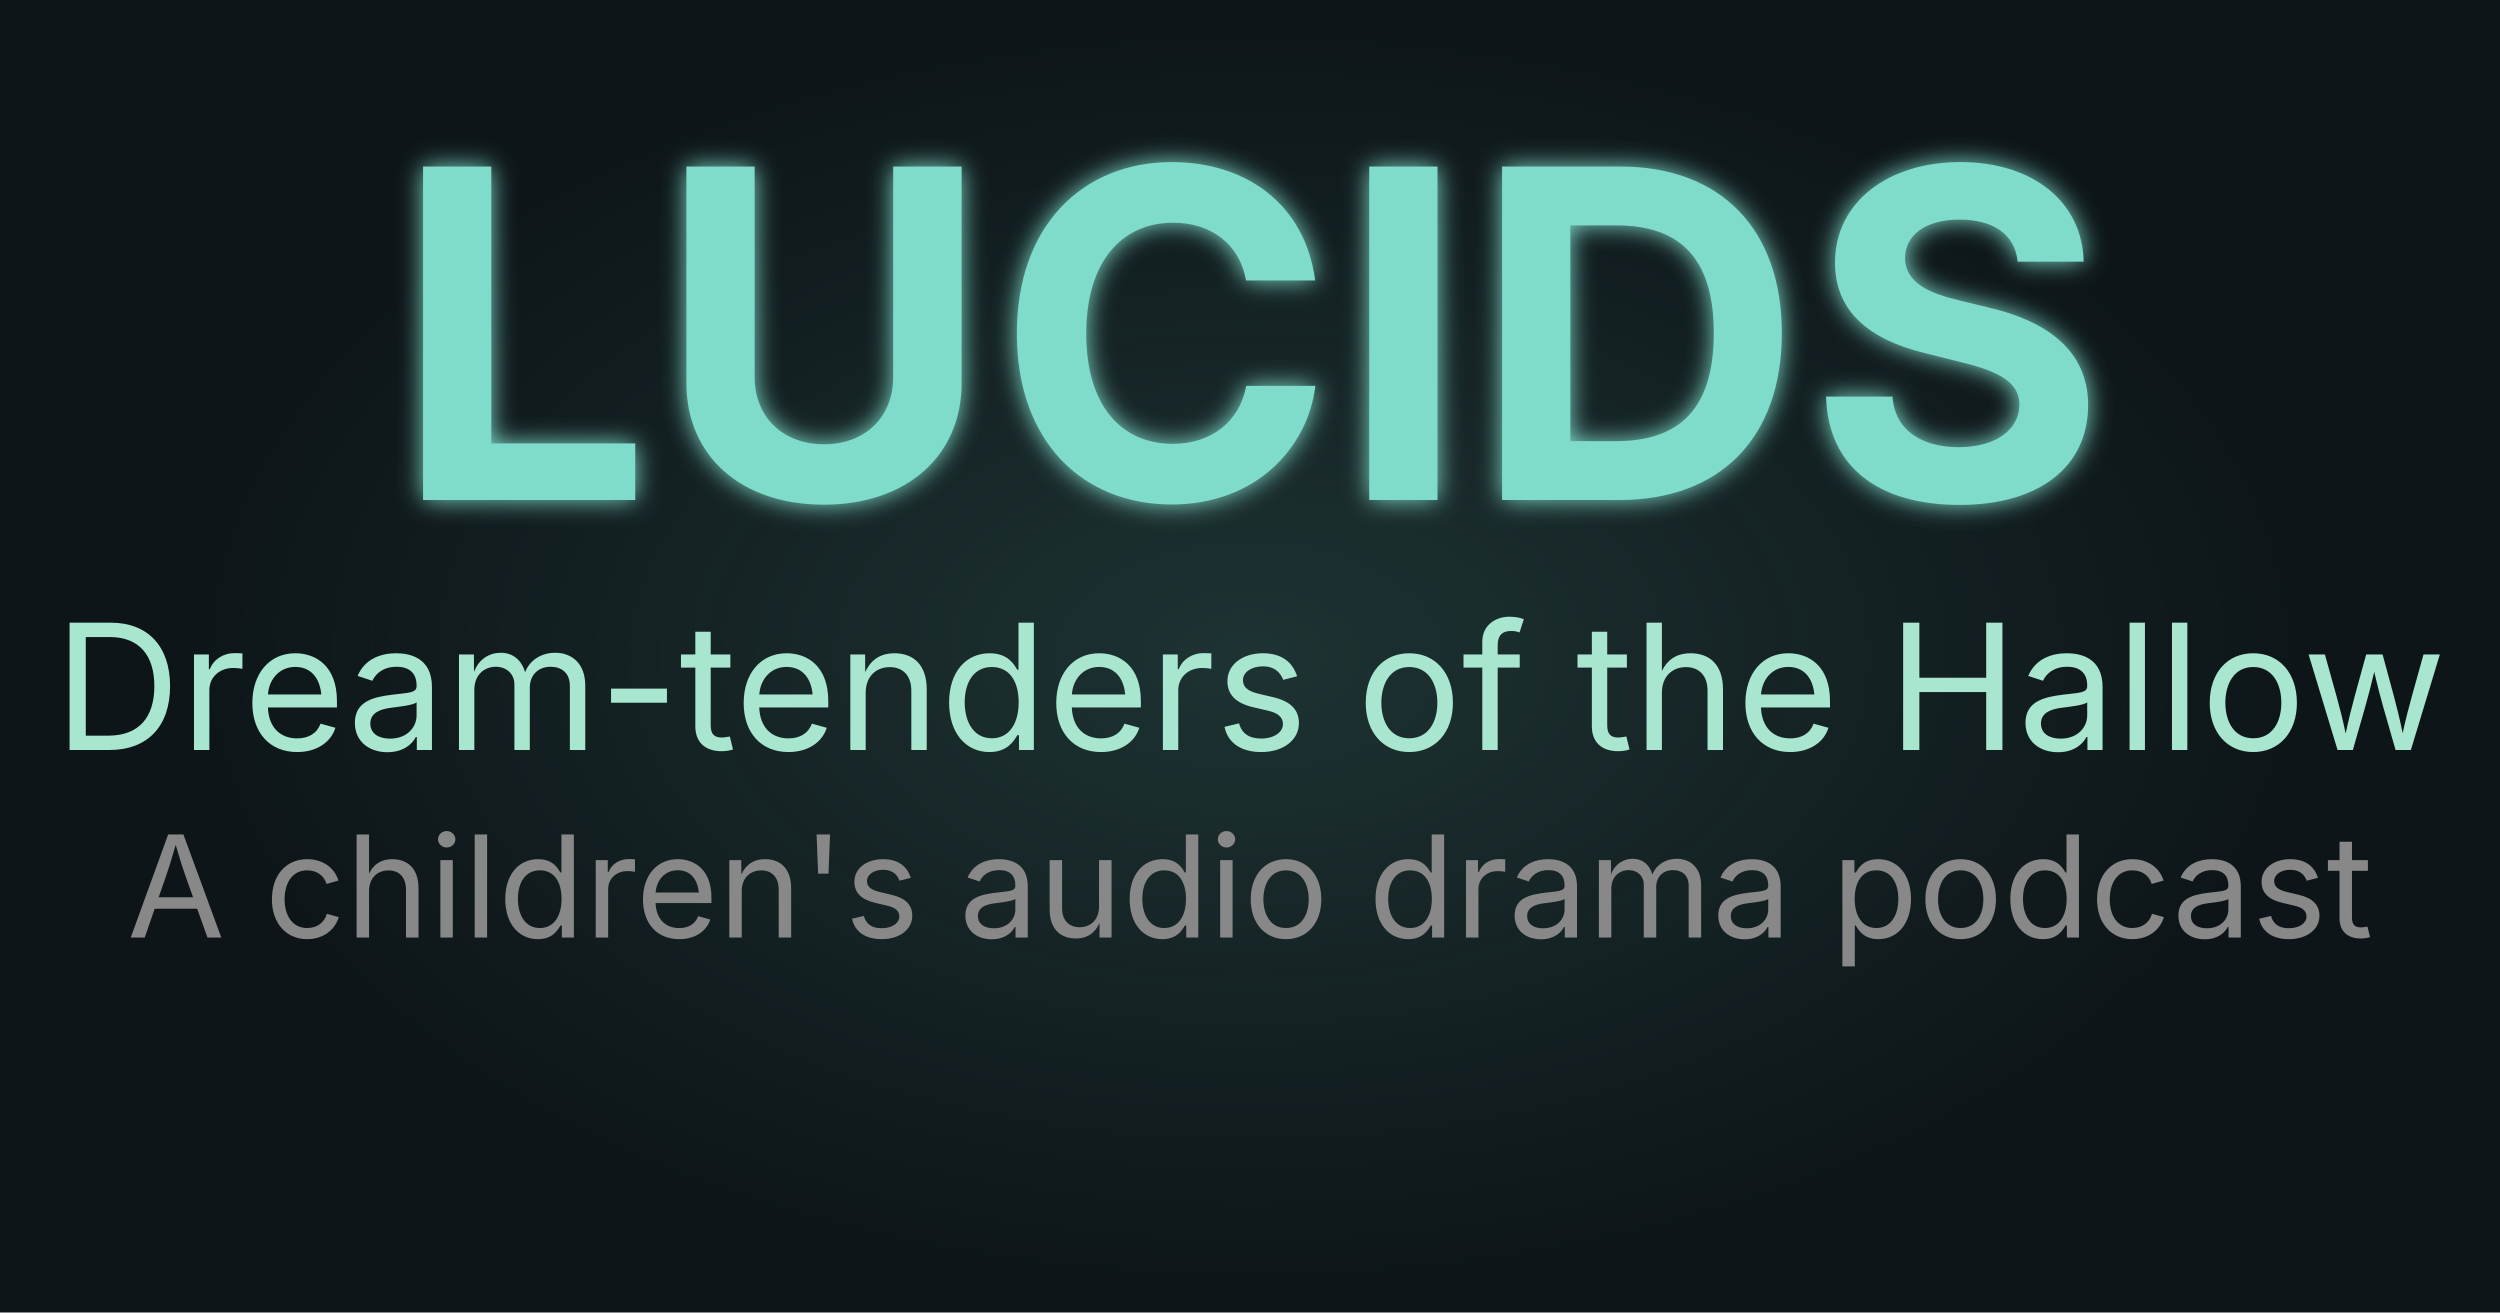
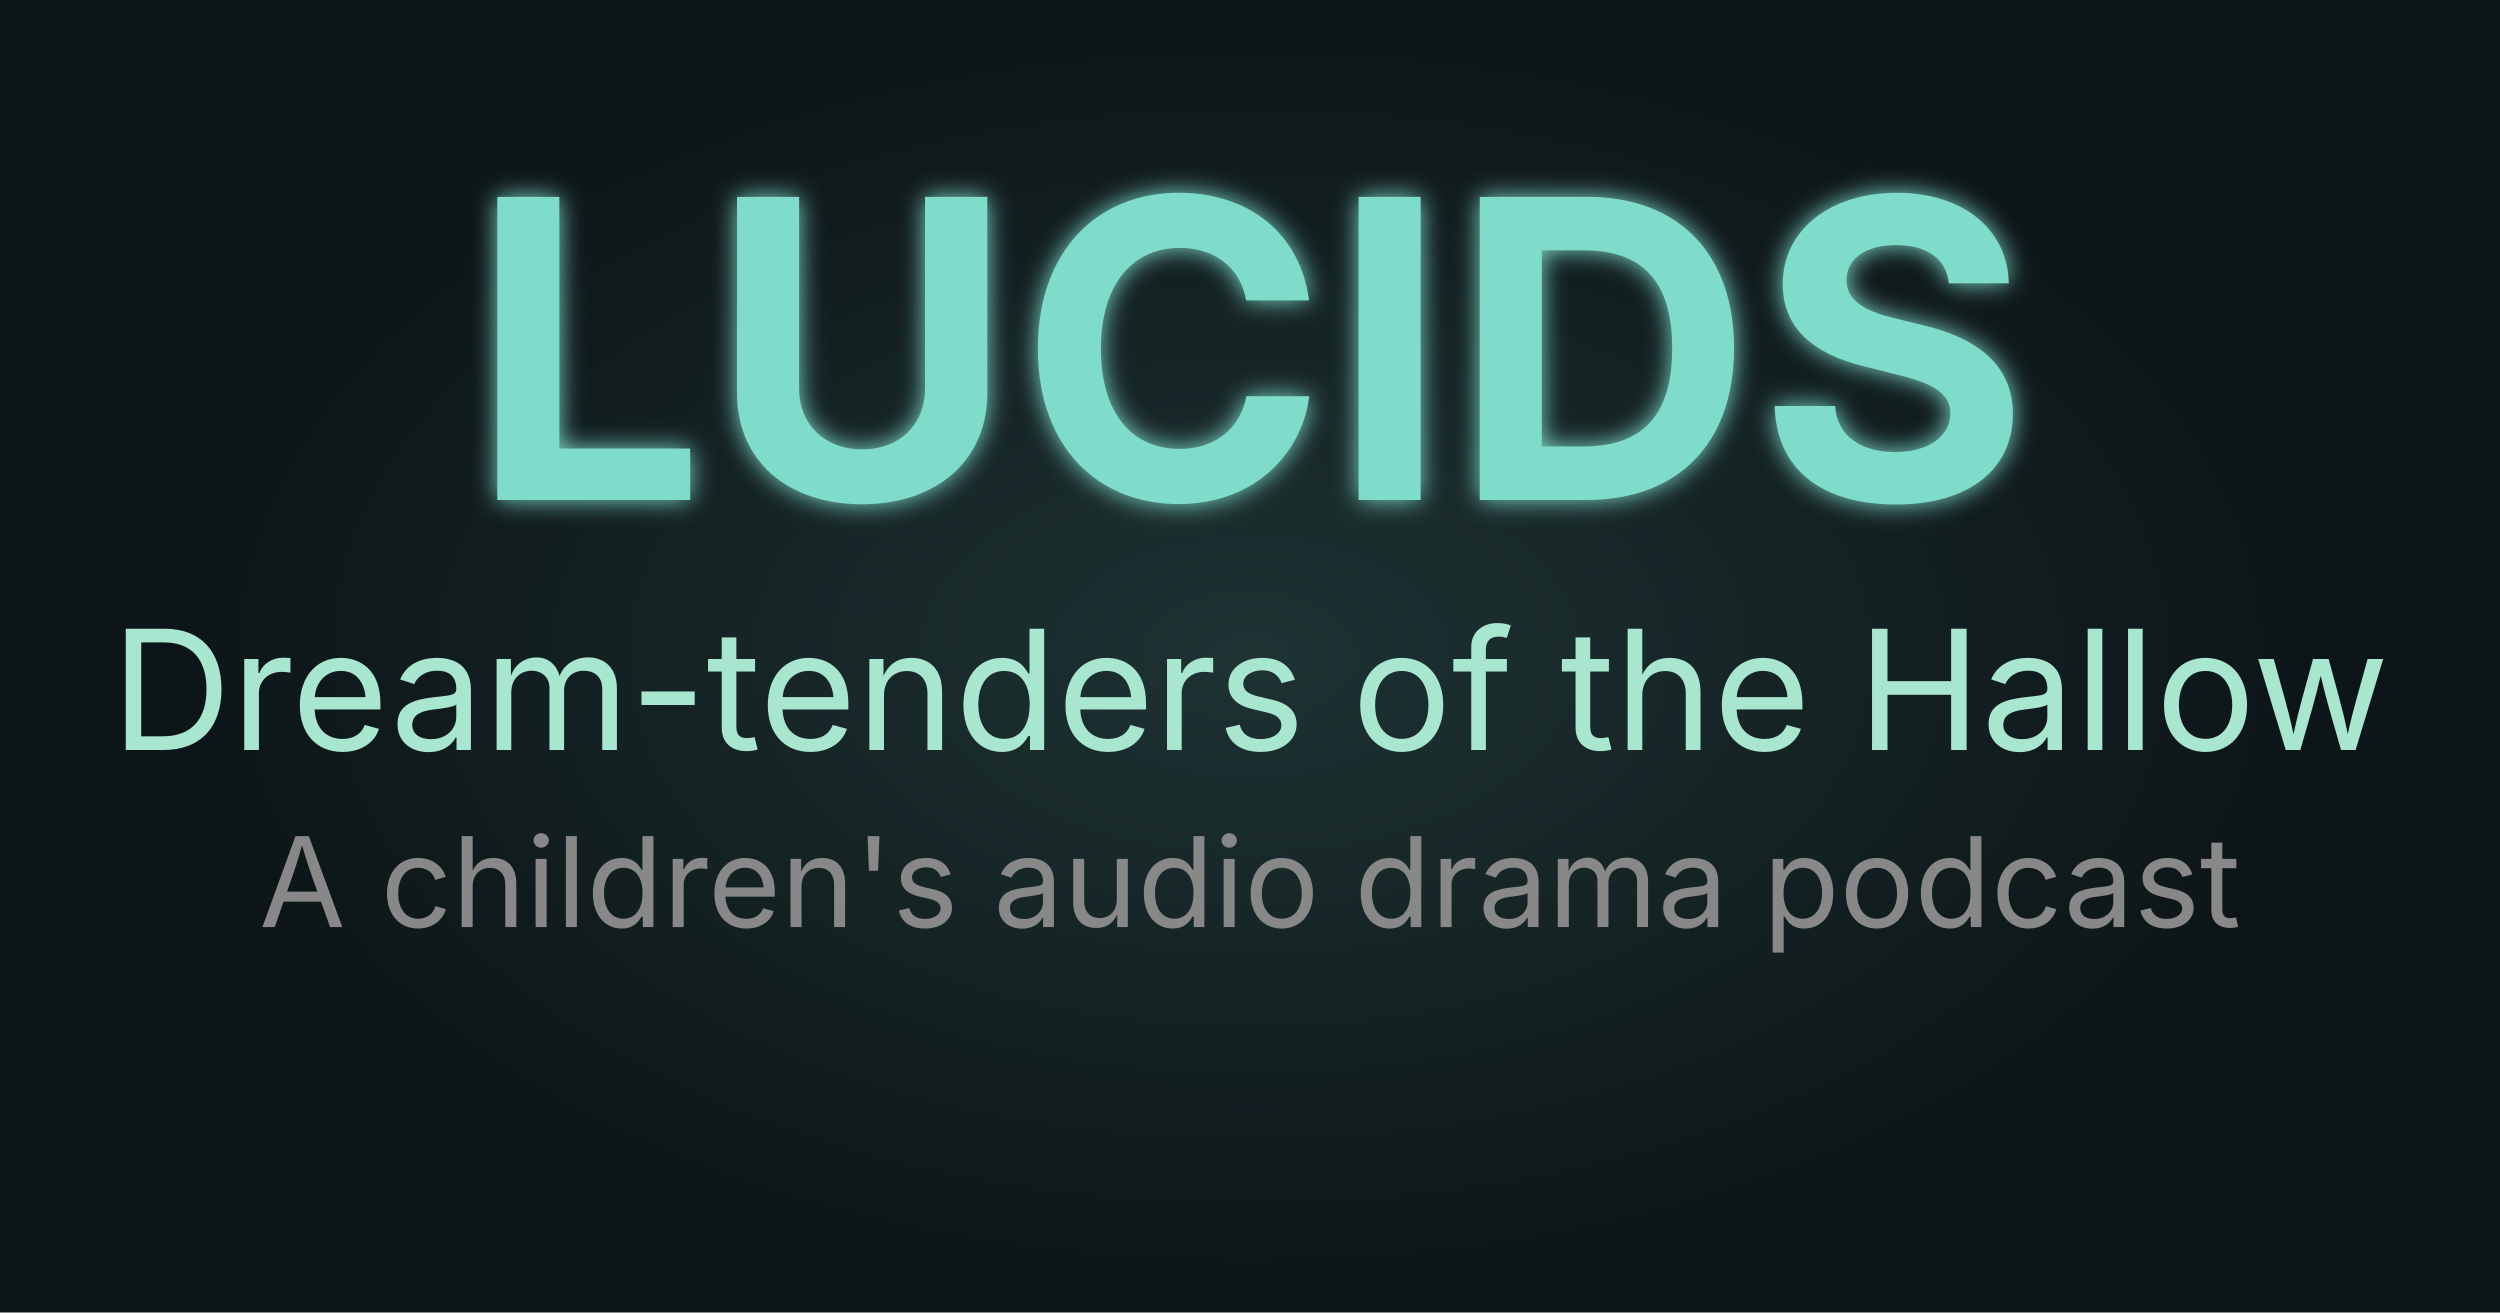
<svg xmlns="http://www.w3.org/2000/svg" width="1200" height="630" viewBox="0 0 1200 630" fill="none">
  <rect width="1200" height="630" fill="#0D1518" />
  <defs>
    <filter id="textGlow">
      <feGaussianBlur stdDeviation="6" result="coloredBlur" />
      <feMerge>
        <feMergeNode in="coloredBlur" />
        <feMergeNode in="SourceGraphic" />
      </feMerge>
    </filter>
    <radialGradient id="centralGlow" cx="0.5" cy="0.5" r="0.5">
      <stop offset="0%" style="stop-color:#7FDBCA;stop-opacity:0.15" />
      <stop offset="100%" style="stop-color:#7FDBCA;stop-opacity:0" />
    </radialGradient>
  </defs>
  <ellipse cx="600" cy="315" rx="500" ry="300" fill="url(#centralGlow)" />
  <g>
-     <text x="600" y="240" font-family="system-ui, -apple-system, sans-serif" font-size="220" font-weight="700" fill="#7FDBCA" text-anchor="middle" filter="url(#textGlow)" letter-spacing="2">LUCIDS</text>
-     <text x="600" y="360" font-family="system-ui, -apple-system, sans-serif" font-size="84" font-weight="400" fill="#A8E6CF" text-anchor="middle" letter-spacing="0">Dream-tenders of the Hallow</text>
-     <text x="600" y="450" font-family="system-ui, -apple-system, sans-serif" font-size="68" font-weight="400" fill="#888888" text-anchor="middle">A children's audio drama podcast</text>
+     <text x="600" y="240" font-family="system-ui, -apple-system, sans-serif" font-size="200" font-weight="700" fill="#7FDBCA" text-anchor="middle" filter="url(#textGlow)" letter-spacing="2">LUCIDS</text>
+     <text x="600" y="360" font-family="system-ui, -apple-system, sans-serif" font-size="80" font-weight="400" fill="#A8E6CF" text-anchor="middle" letter-spacing="0">Dream-tenders of the Hallow</text>
+     <text x="600" y="445" font-family="system-ui, -apple-system, sans-serif" font-size="60" font-weight="400" fill="#888888" text-anchor="middle">A children's audio drama podcast</text>
  </g>
</svg>
